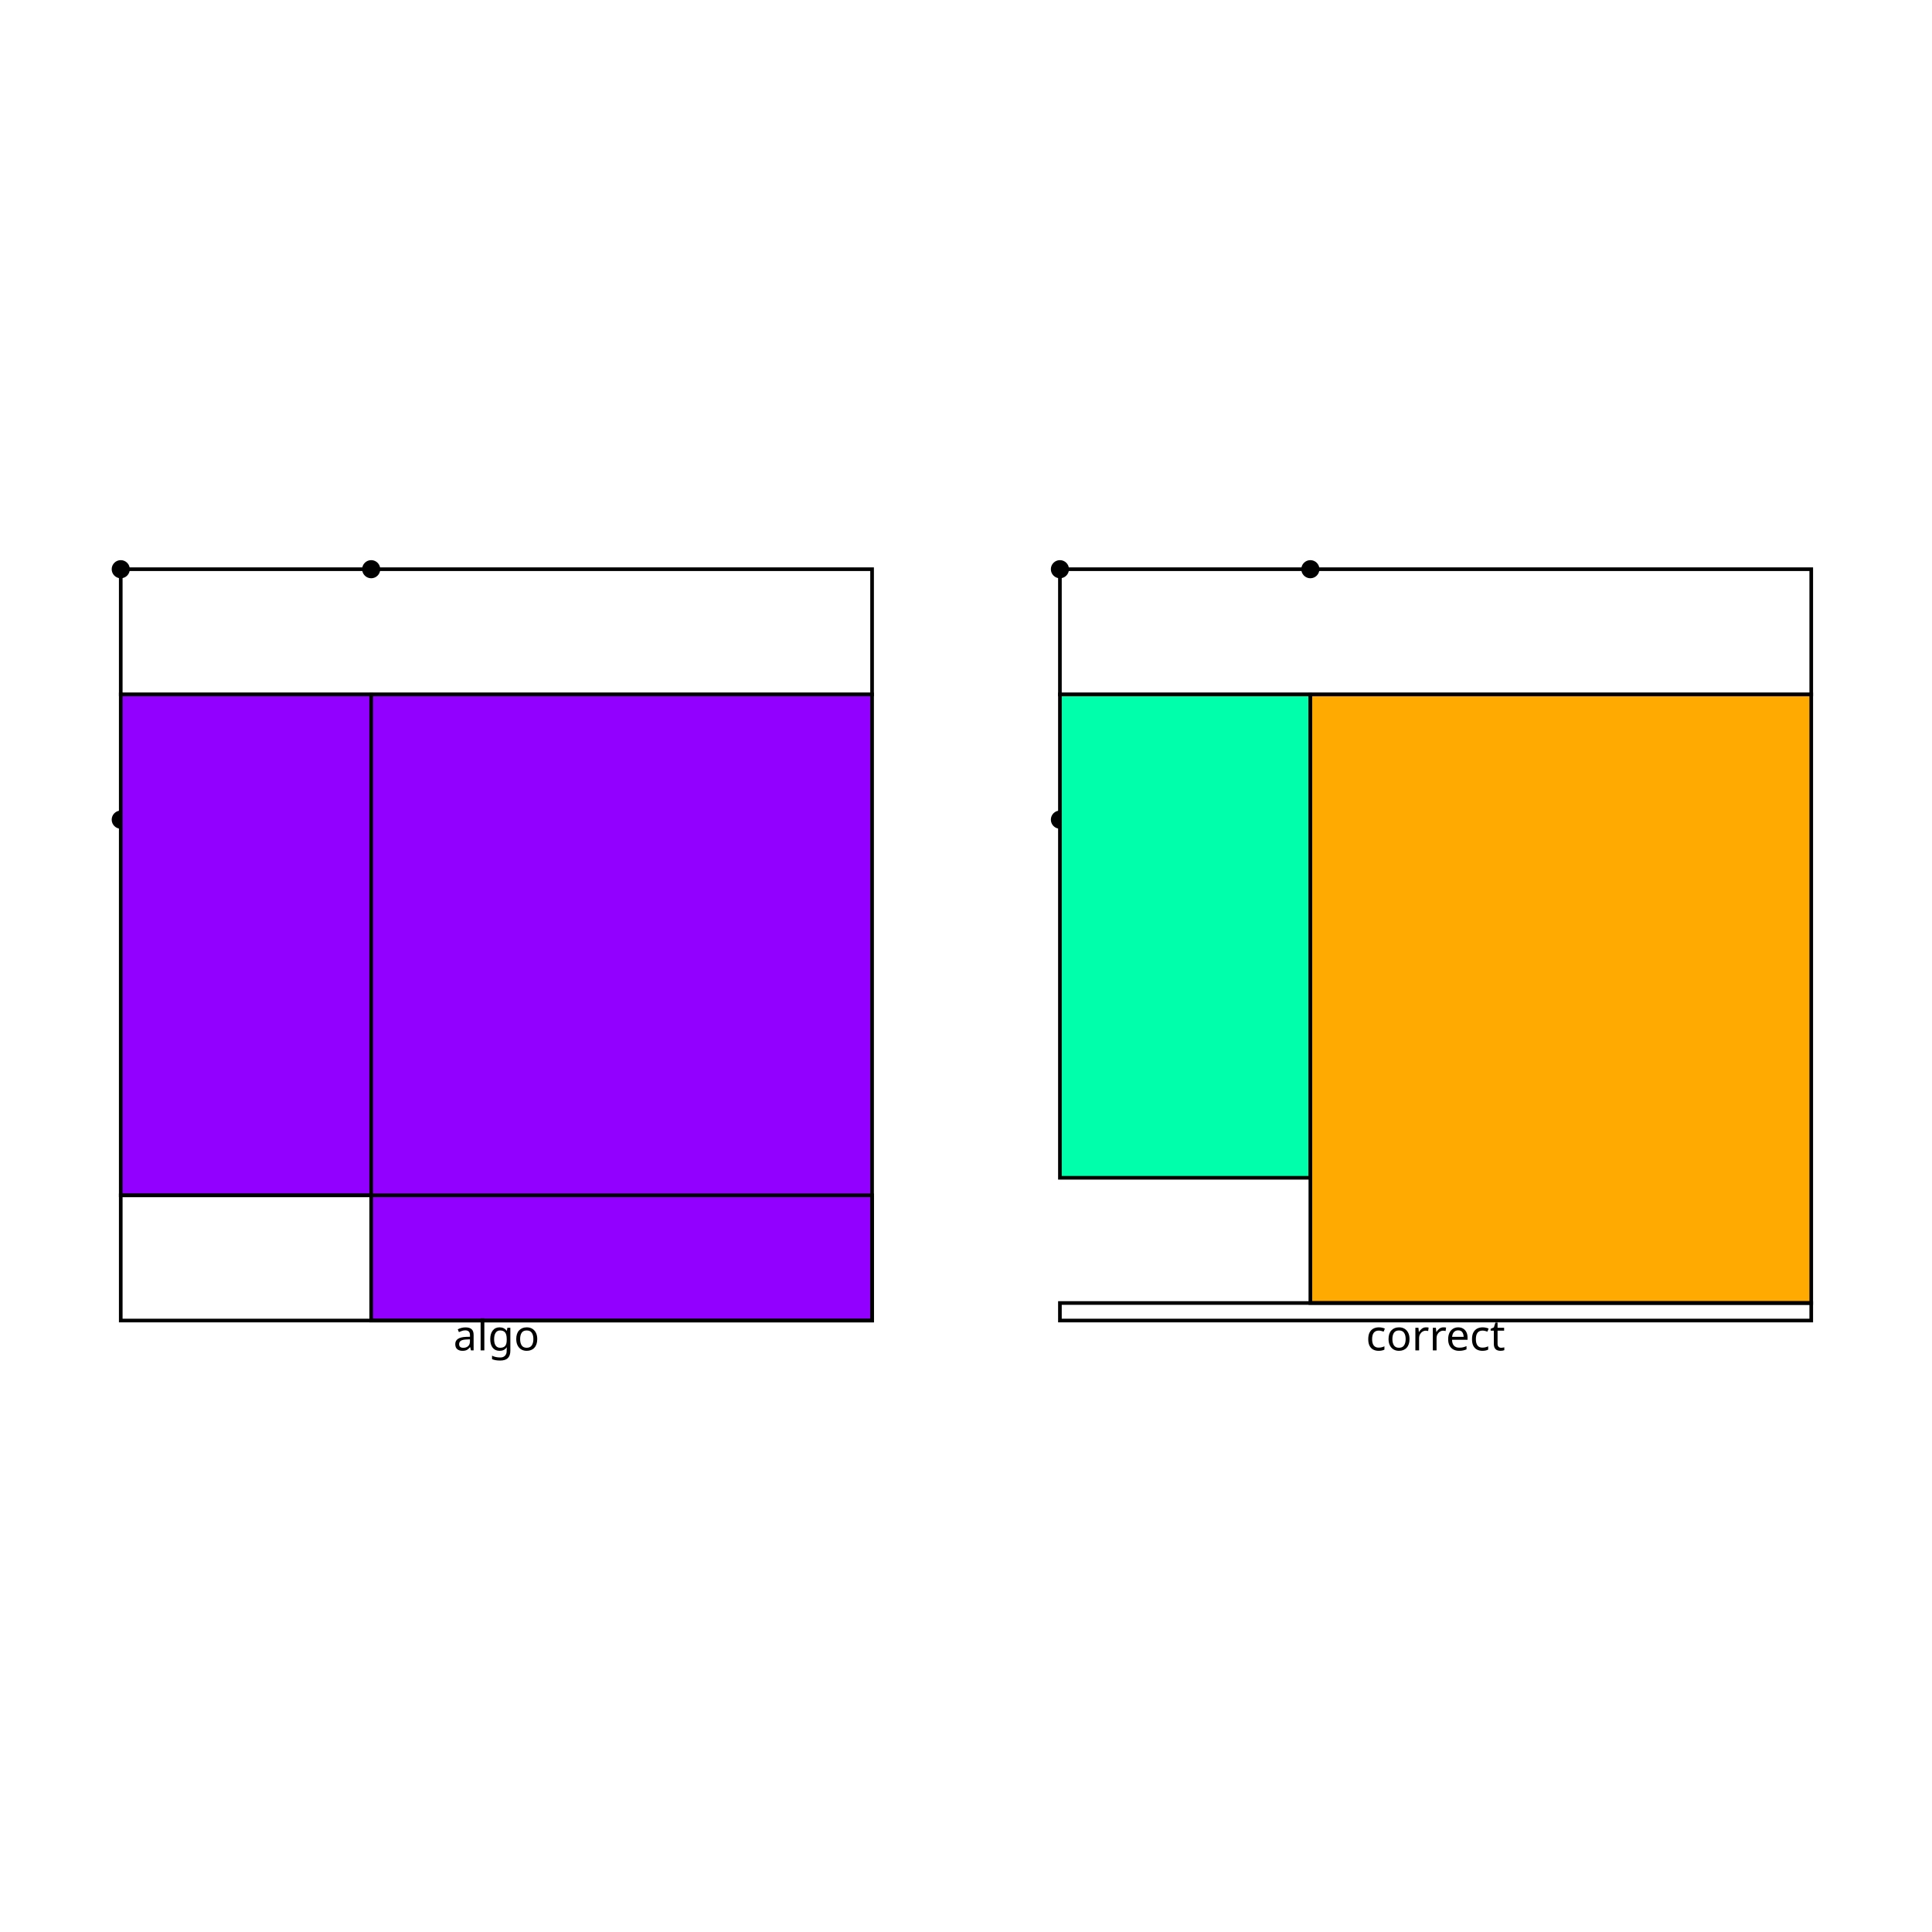
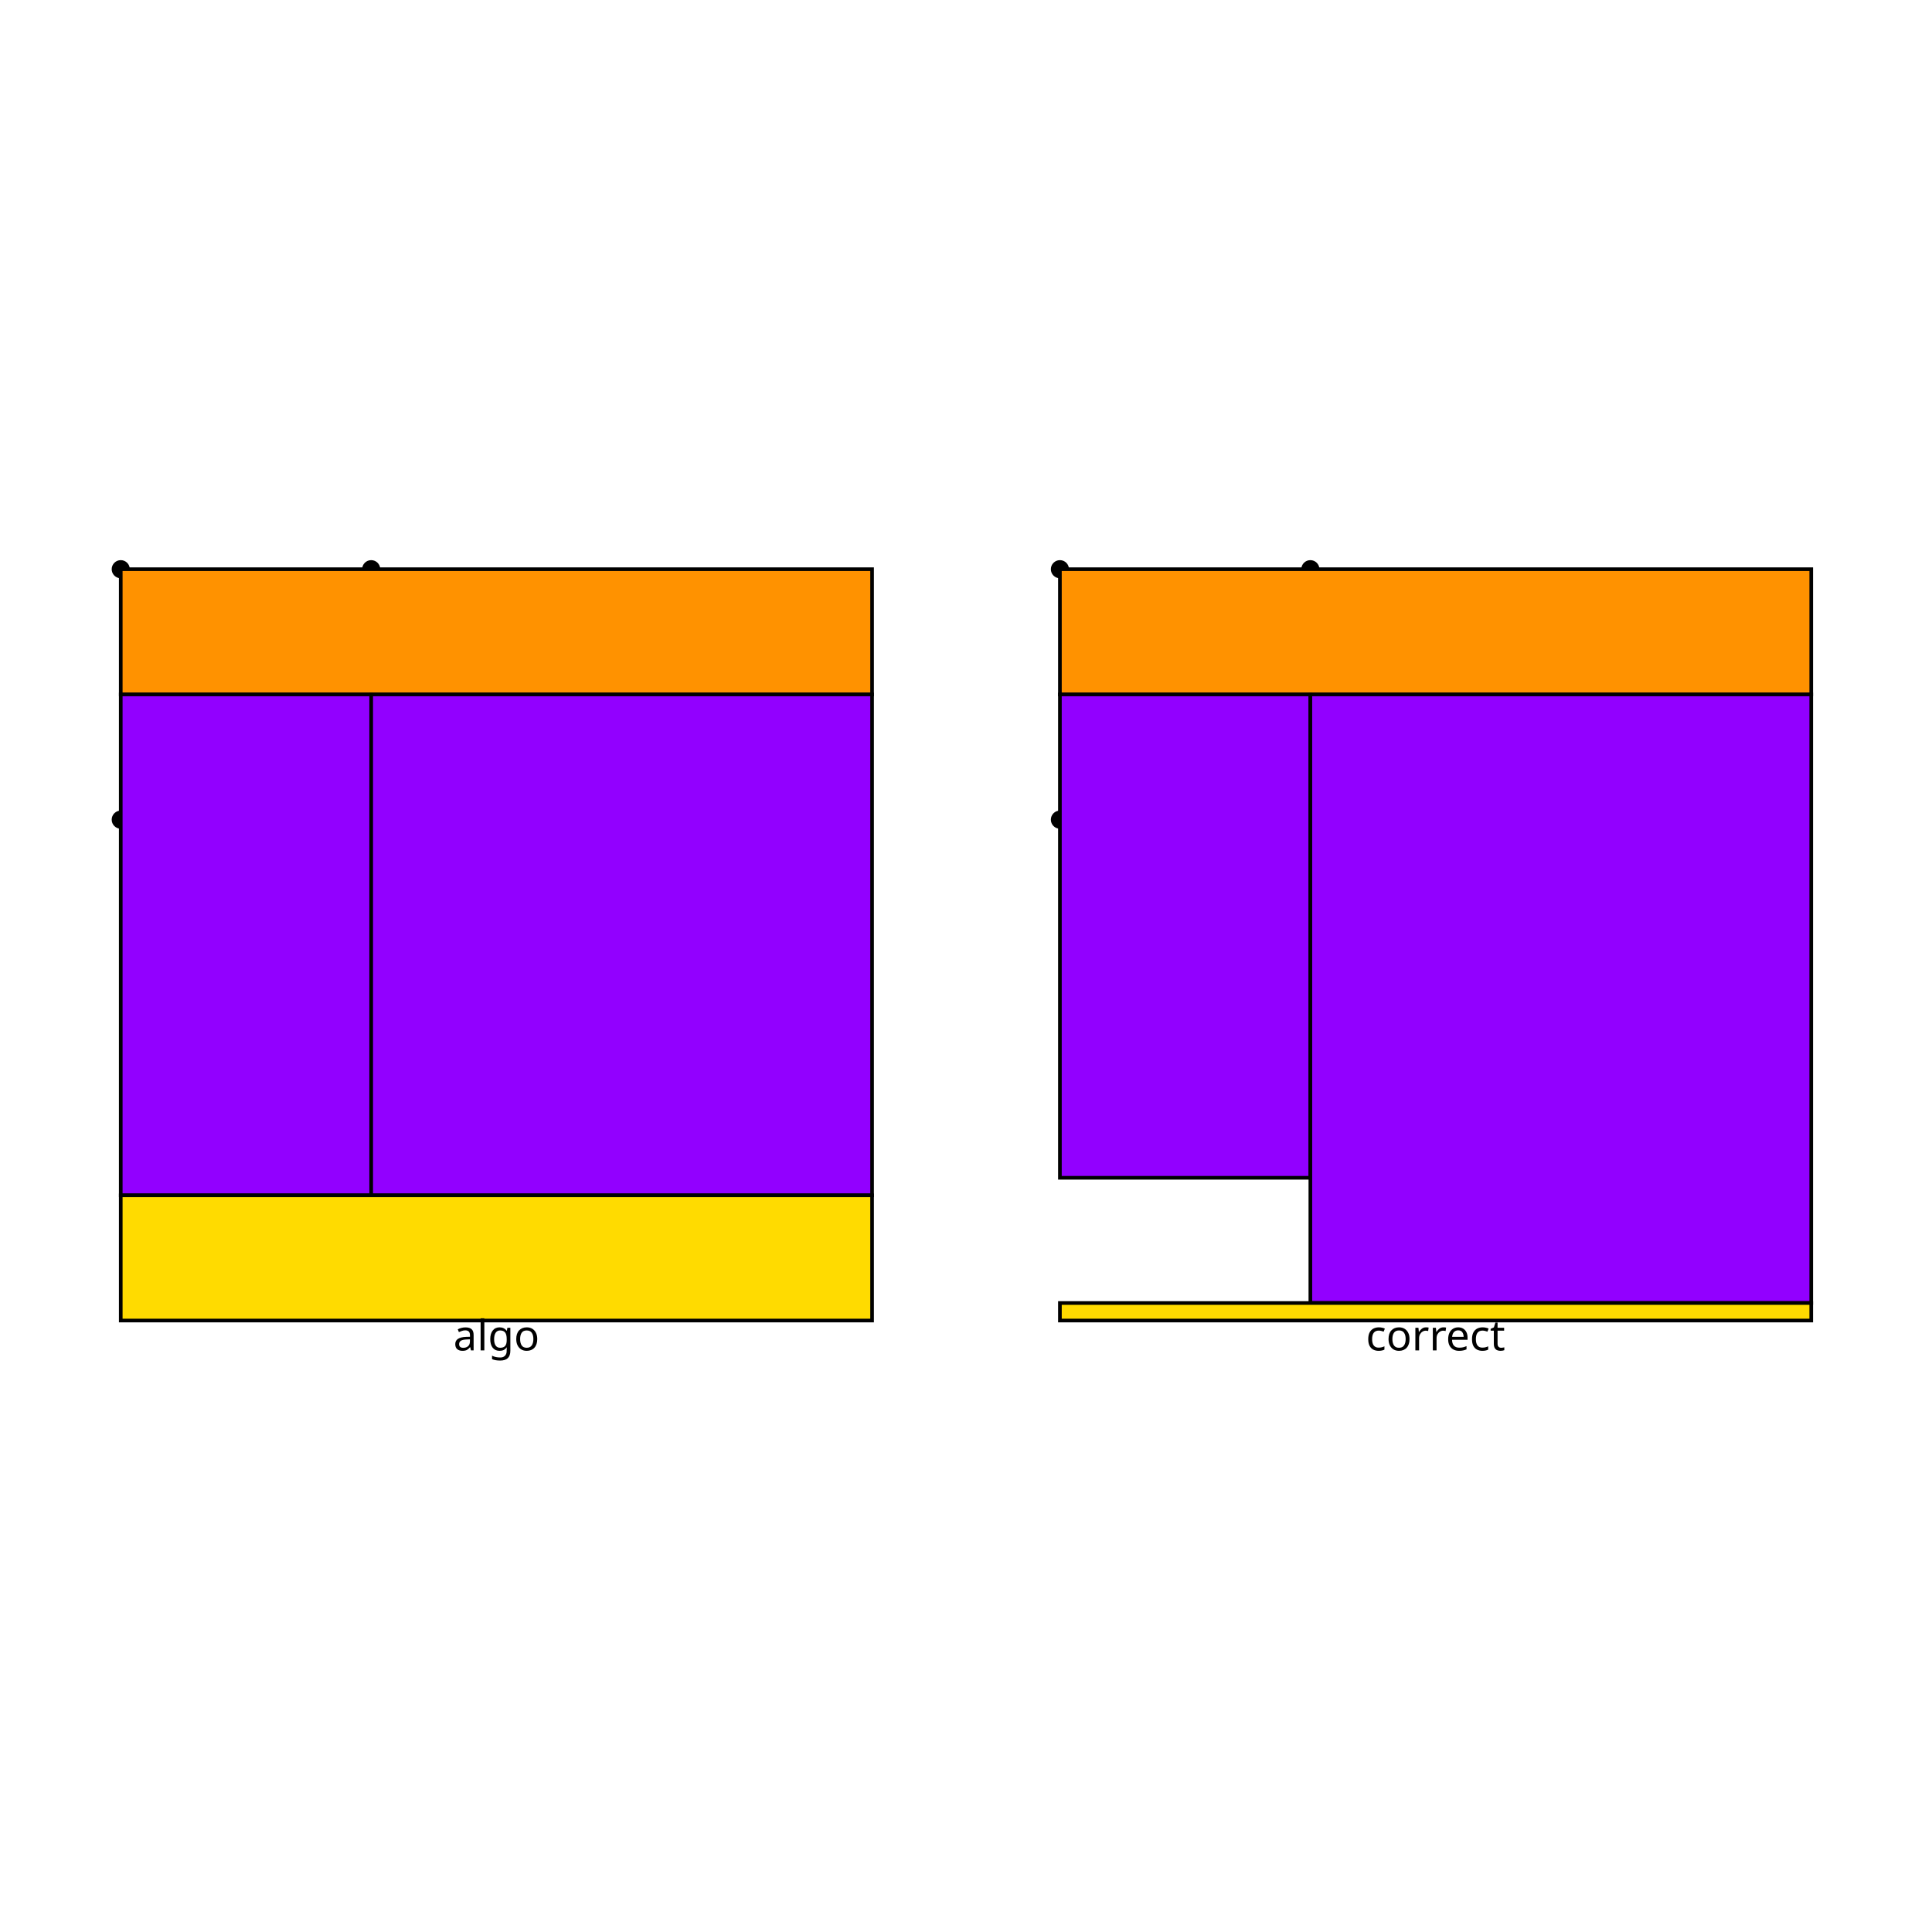
<svg xmlns="http://www.w3.org/2000/svg" width="640" height="640" viewBox="0 0 640 640">
  <rect width="100%" height="100%" fill="white" />
  <g>
    <circle data-type="point" data-label="" data-x="0" data-y="0" cx="40" cy="188.556" r="3" fill="black" />
  </g>
  <g>
    <circle data-type="point" data-label="" data-x="100" data-y="0" cx="122.963" cy="188.556" r="3" fill="black" />
  </g>
  <g>
    <circle data-type="point" data-label="" data-x="100" data-y="100" cx="122.963" cy="271.519" r="3" fill="black" />
  </g>
  <g>
    <circle data-type="point" data-label="" data-x="0" data-y="100" cx="40" cy="271.519" r="3" fill="black" />
  </g>
  <g>
    <circle data-type="point" data-label="corner" data-x="375" data-y="0" cx="351.111" cy="188.556" r="3" fill="black" />
  </g>
  <g>
    <circle data-type="point" data-label="corner" data-x="475" data-y="0" cx="434.074" cy="188.556" r="3" fill="black" />
  </g>
  <g>
    <circle data-type="point" data-label="corner" data-x="475" data-y="100" cx="434.074" cy="271.519" r="3" fill="black" />
  </g>
  <g>
    <circle data-type="point" data-label="corner" data-x="375" data-y="100" cx="351.111" cy="271.519" r="3" fill="black" />
  </g>
  <g>
-     <rect data-type="rect" data-label="header" data-x="150" data-y="25" x="40" y="188.556" width="248.889" height="41.481" fill="none" stroke="black" stroke-width="1.205" />
+     <rect data-type="rect" data-label="header" data-x="150" data-y="25" x="40" y="188.556" width="248.889" height="41.481" fill="hsl(34.286deg, 100%, 50%)" stroke="black" stroke-width="1.205" />
  </g>
  <g>
    <rect data-type="rect" data-label="sidebar" data-x="50" data-y="150" x="40" y="230.037" width="82.963" height="165.926" fill="hsl(274.286deg, 100%, 50%)" stroke="black" stroke-width="1.205" />
  </g>
  <g>
-     <rect data-type="rect" data-label="content" data-x="200" data-y="175" x="122.963" y="230.037" width="165.926" height="207.407" fill="hsl(274.286deg, 100%, 50%)" stroke="black" stroke-width="1.205" />
+     <rect data-type="rect" data-label="content" data-x="200" data-y="150" x="122.963" y="230.037" width="165.926" height="165.926" fill="hsl(274.286deg, 100%, 50%)" stroke="black" stroke-width="1.205" />
  </g>
  <g>
-     <rect data-type="rect" data-label="footer" data-x="150" data-y="275" x="40" y="395.963" width="248.889" height="41.481" fill="none" stroke="black" stroke-width="1.205" />
+     <rect data-type="rect" data-label="footer" data-x="150" data-y="275" x="40" y="395.963" width="248.889" height="41.481" fill="hsl(51.429deg, 100%, 50%)" stroke="black" stroke-width="1.205" />
  </g>
  <g>
-     <rect data-type="rect" data-label="header" data-x="525" data-y="25" x="351.111" y="188.556" width="248.889" height="41.481" fill="none" stroke="black" stroke-width="1.205" />
+     <rect data-type="rect" data-label="header" data-x="525" data-y="25" x="351.111" y="188.556" width="248.889" height="41.481" fill="hsl(34.286deg, 100%, 50%)" stroke="black" stroke-width="1.205" />
  </g>
  <g>
-     <rect data-type="rect" data-label="sidebar" data-x="425" data-y="146.5" x="351.111" y="230.037" width="82.963" height="160.119" fill="hsl(160deg, 100%, 50%)" stroke="black" stroke-width="1.205" />
+     <rect data-type="rect" data-label="sidebar" data-x="425" data-y="146.5" x="351.111" y="230.037" width="82.963" height="160.119" fill="hsl(274.286deg, 100%, 50%)" stroke="black" stroke-width="1.205" />
  </g>
  <g>
-     <rect data-type="rect" data-label="content" data-x="575" data-y="171.5" x="434.074" y="230.037" width="165.926" height="201.6" fill="hsl(40deg, 100%, 50%)" stroke="black" stroke-width="1.205" />
+     <rect data-type="rect" data-label="content" data-x="575" data-y="171.5" x="434.074" y="230.037" width="165.926" height="201.6" fill="hsl(274.286deg, 100%, 50%)" stroke="black" stroke-width="1.205" />
  </g>
  <g>
-     <rect data-type="rect" data-label="footer" data-x="525" data-y="296.5" x="351.111" y="431.637" width="248.889" height="5.807" fill="none" stroke="black" stroke-width="1.205" />
+     <rect data-type="rect" data-label="footer" data-x="525" data-y="296.5" x="351.111" y="431.637" width="248.889" height="5.807" fill="hsl(51.429deg, 100%, 50%)" stroke="black" stroke-width="1.205" />
  </g>
  <text data-type="text" data-label="algo" data-x="150" data-y="316.875" x="164.444" y="451.444" fill="black" font-size="14" font-family="sans-serif" text-anchor="middle" dominant-baseline="text-after-edge">algo</text>
  <text data-type="text" data-label="correct" data-x="525" data-y="316.875" x="475.556" y="451.444" fill="black" font-size="14" font-family="sans-serif" text-anchor="middle" dominant-baseline="text-after-edge">correct</text>
  <g id="crosshair" style="display: none">
    <line id="crosshair-h" y1="0" y2="640" stroke="#666" stroke-width="0.5" />
    <line id="crosshair-v" x1="0" x2="640" stroke="#666" stroke-width="0.5" />
    <text id="coordinates" font-family="monospace" font-size="12" fill="#666" />
  </g>
</svg>
